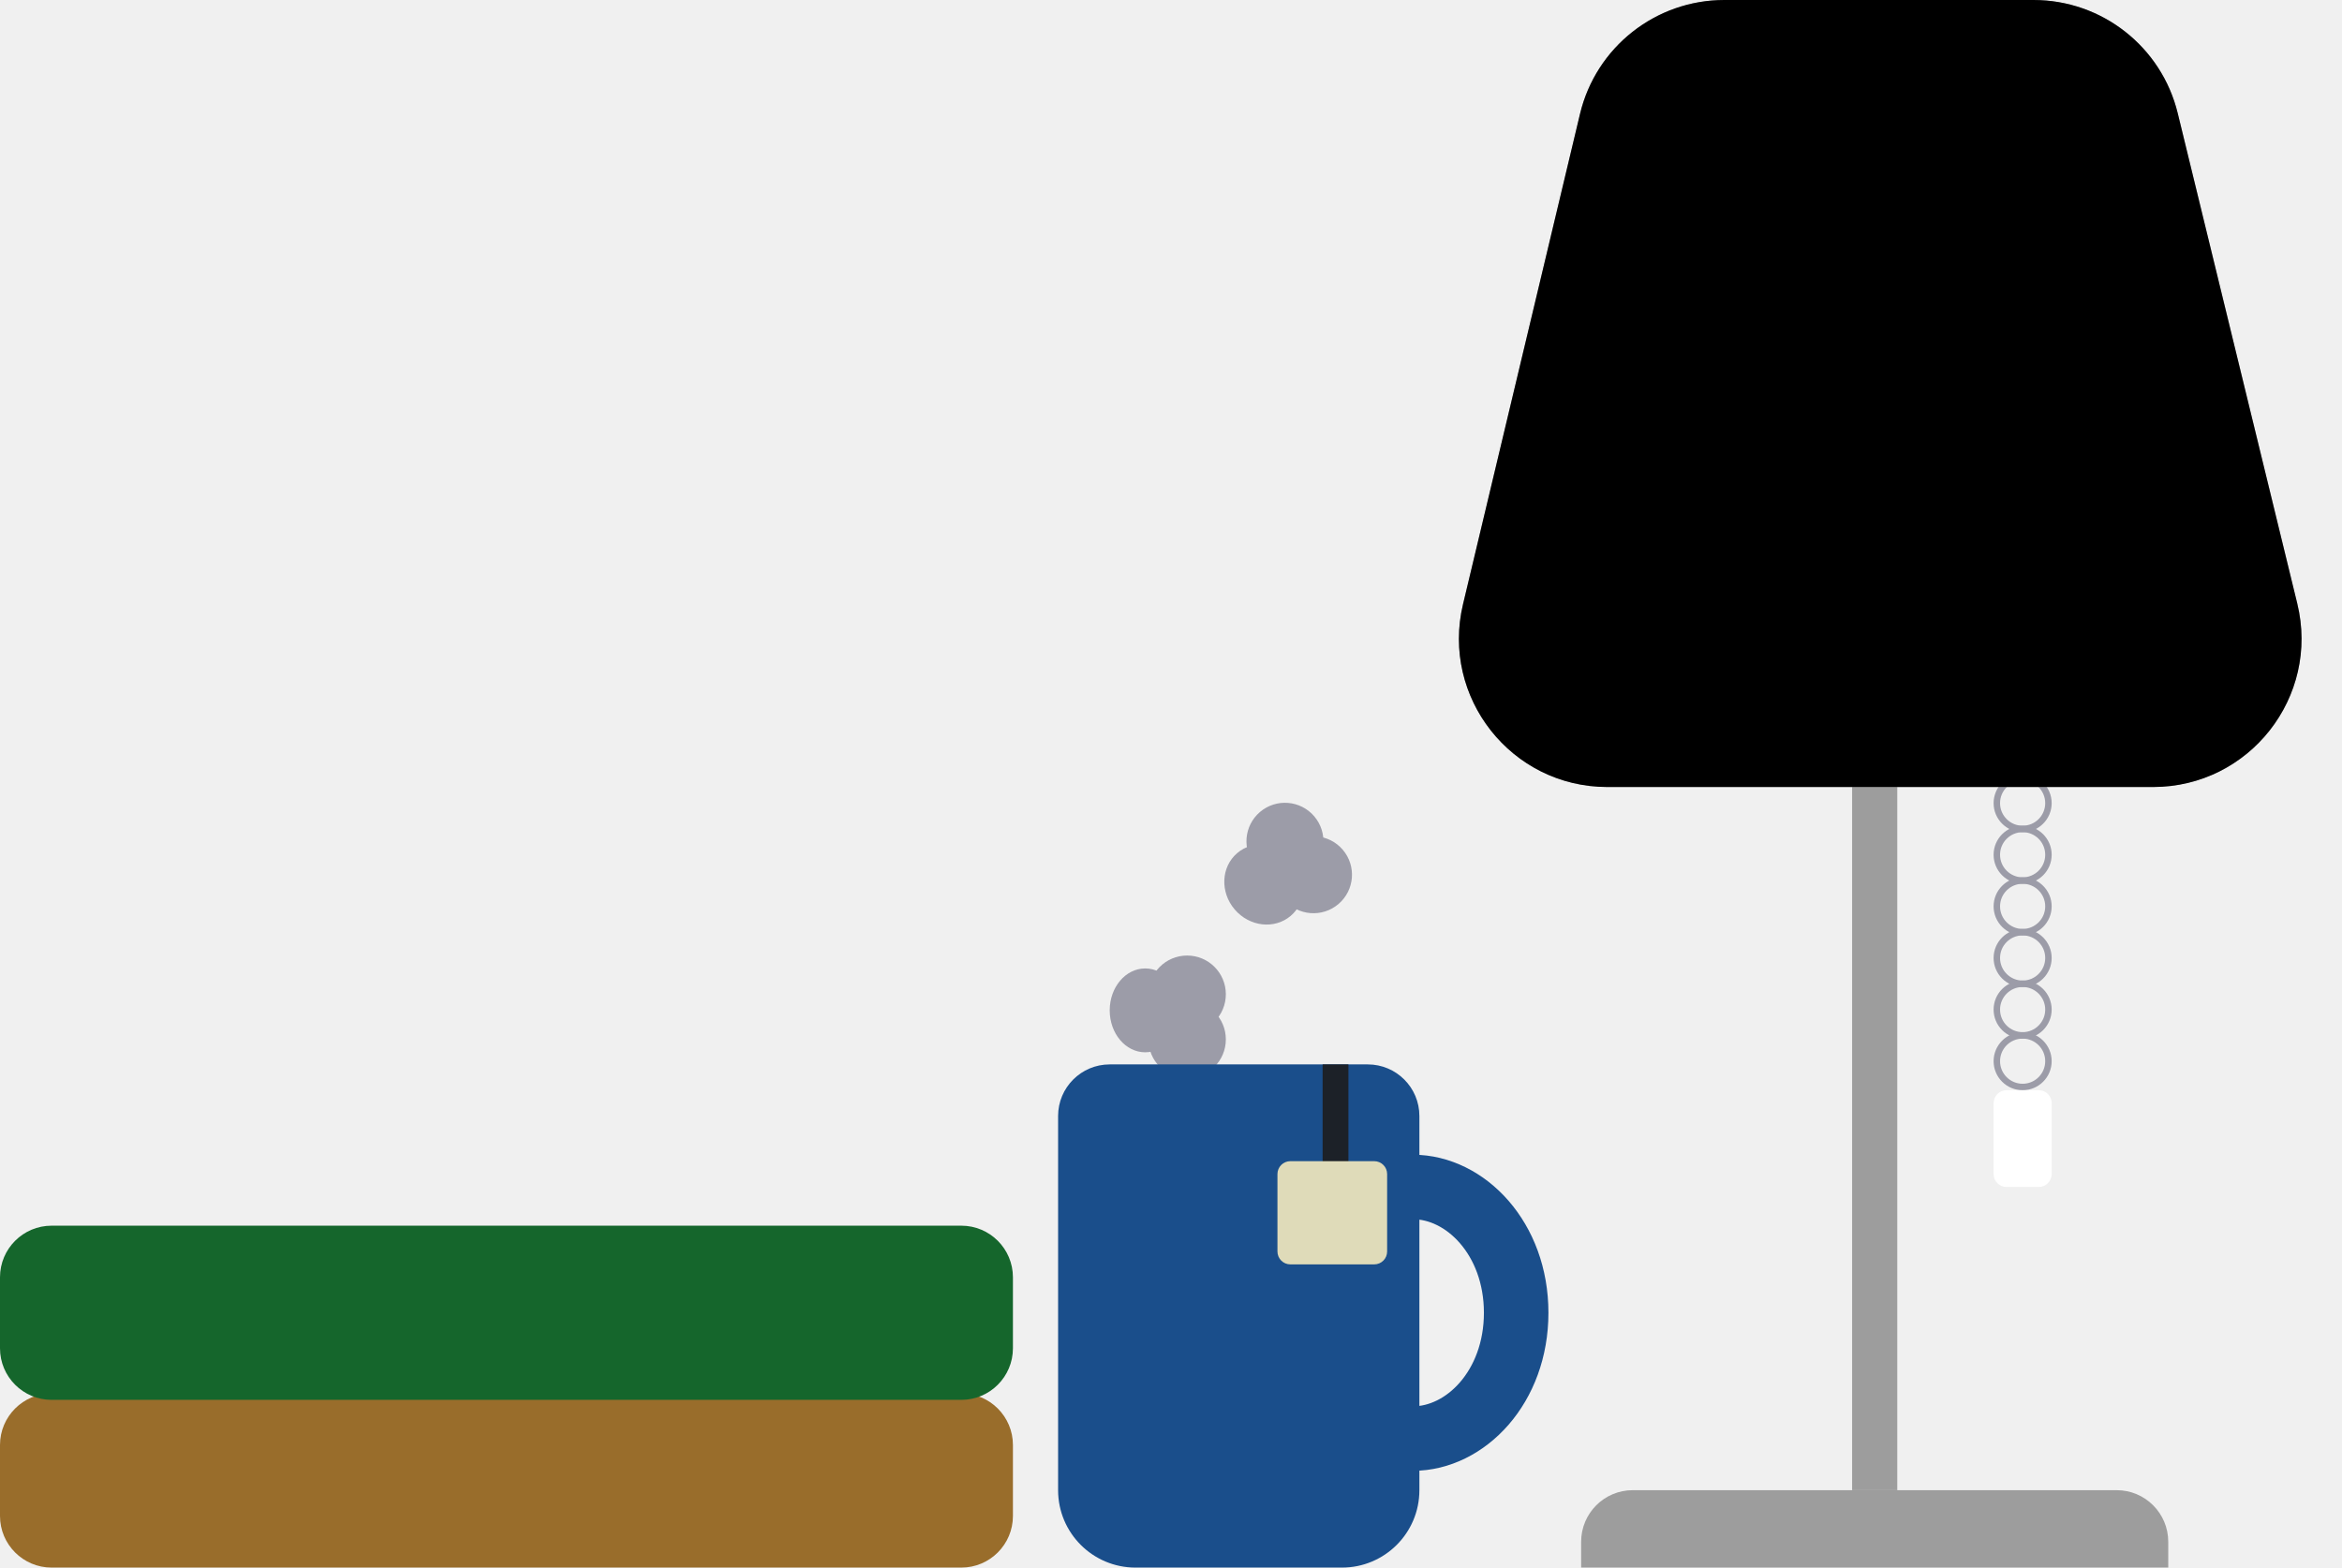
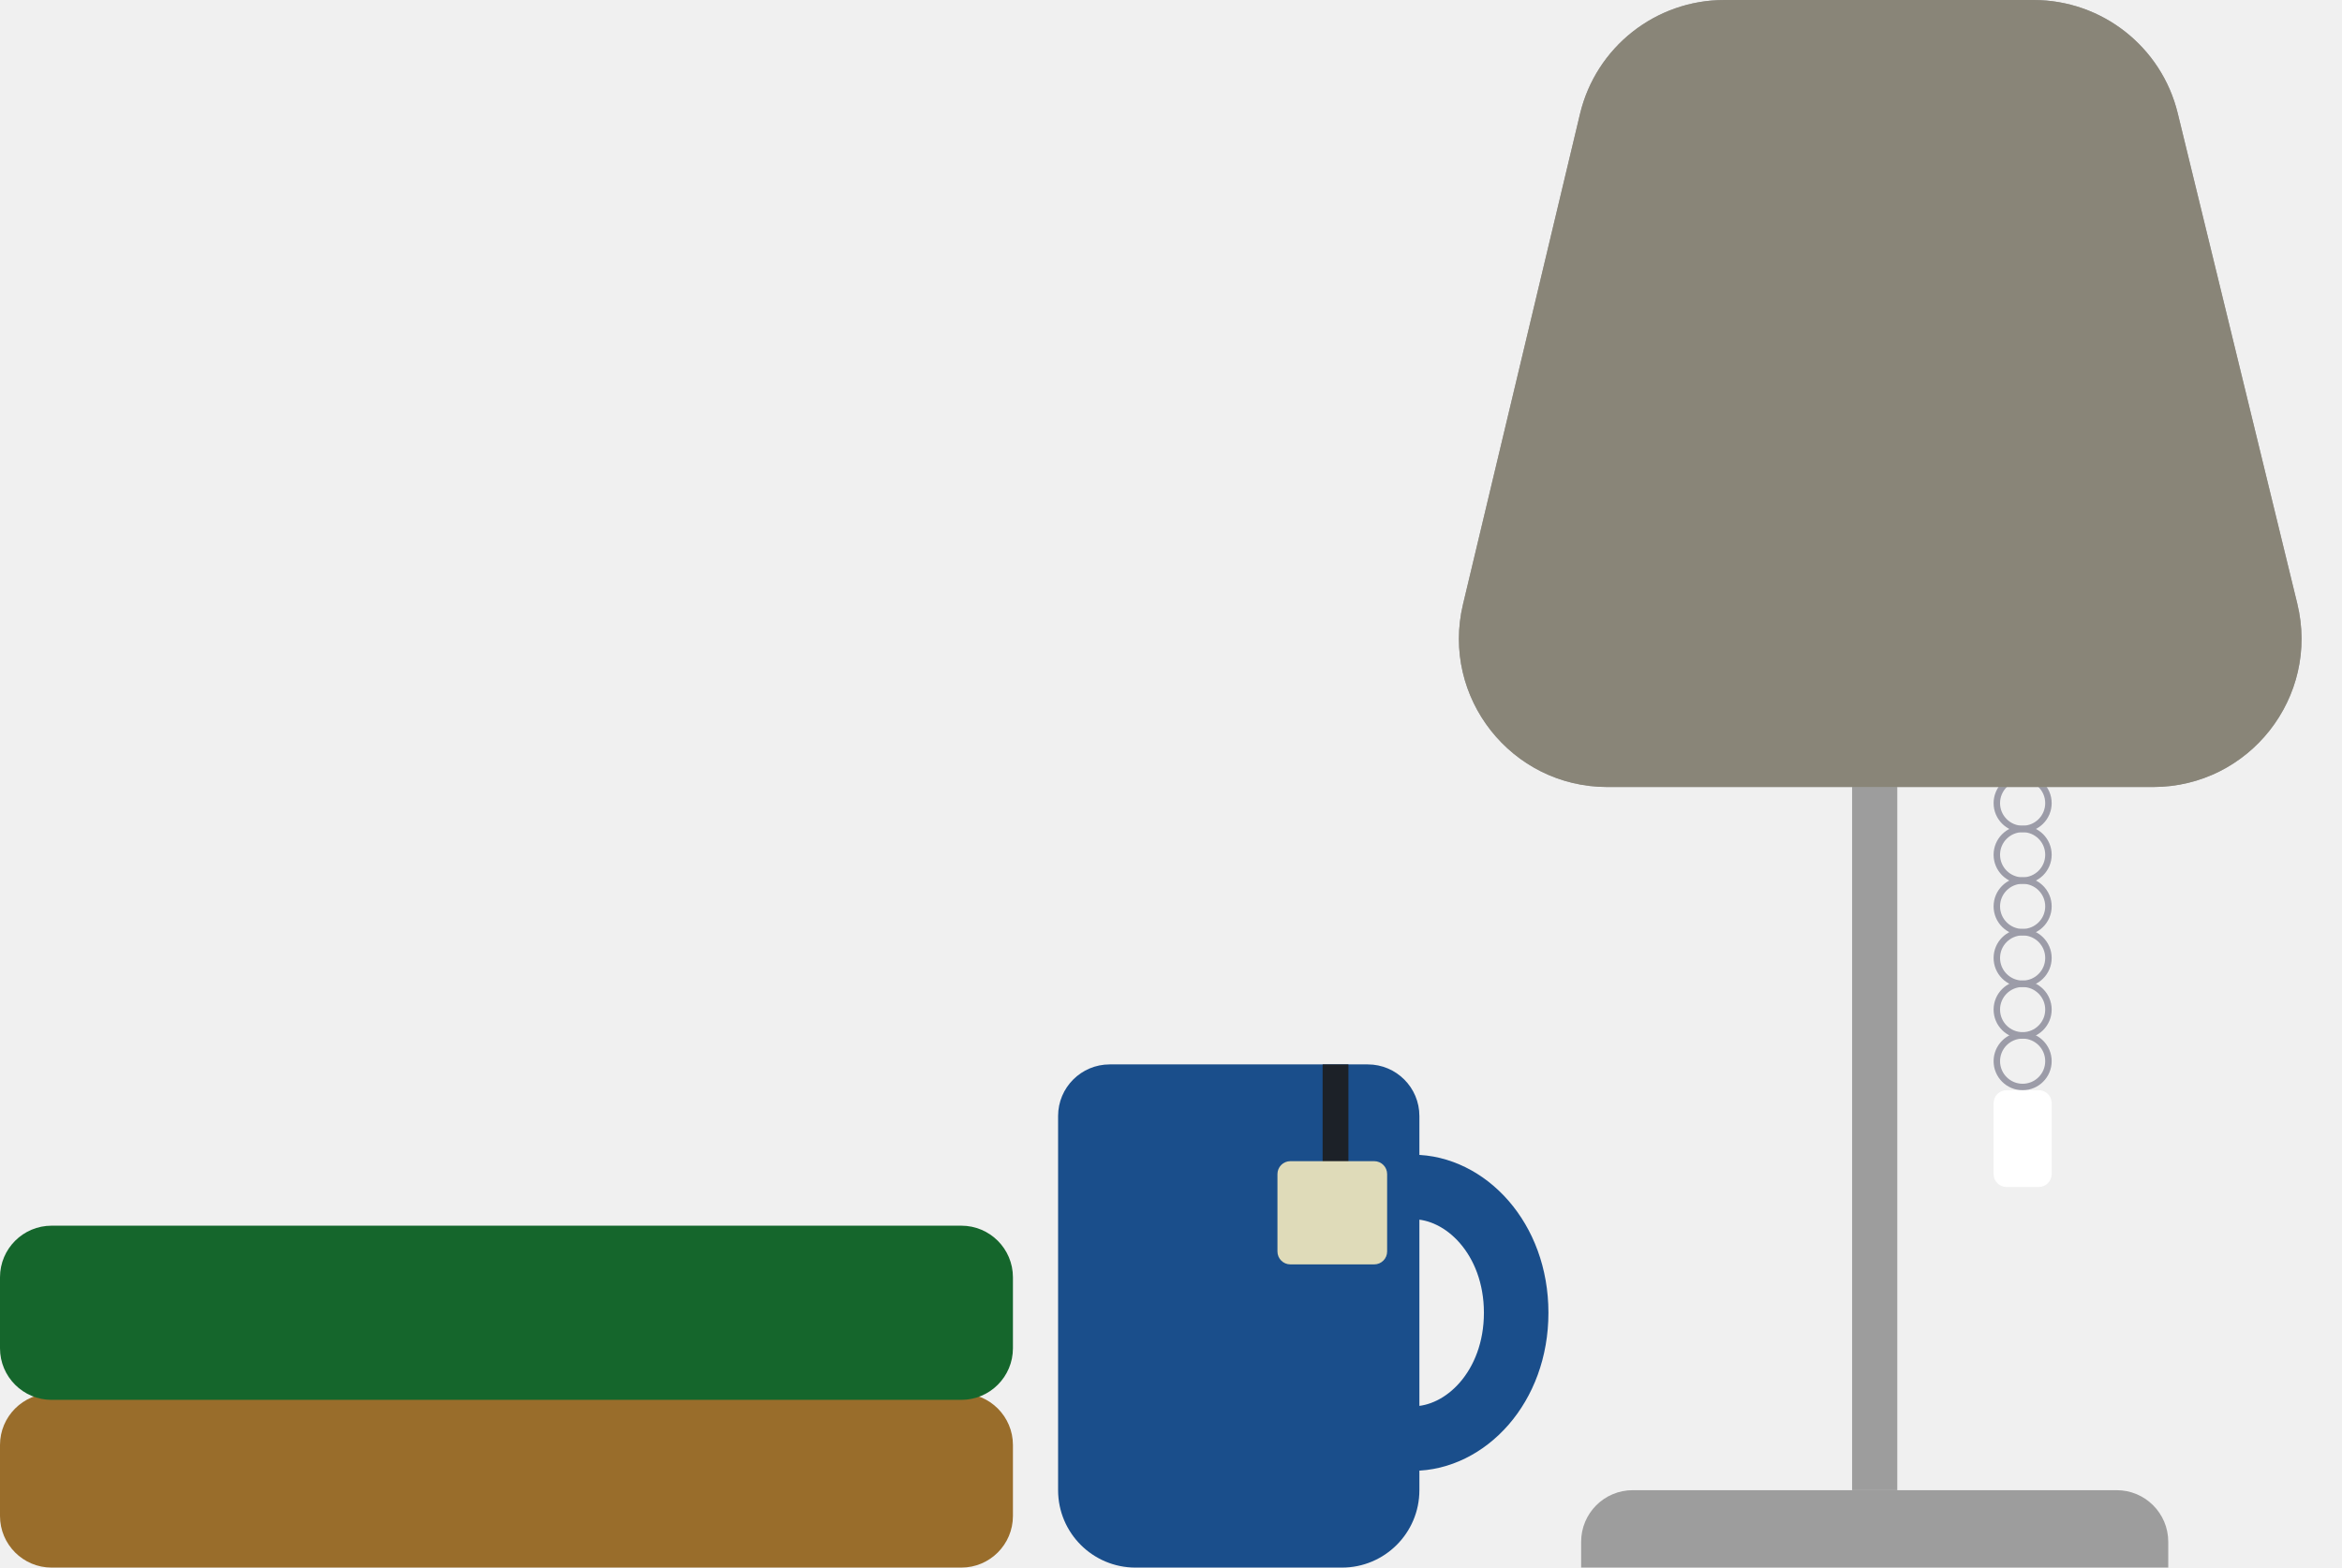
<svg xmlns="http://www.w3.org/2000/svg" width="363" height="243" viewBox="0 0 363 243" fill="none">
  <circle cx="313.5" cy="124.5" r="4" stroke="#9C9CA8" />
  <circle cx="313.5" cy="132.5" r="4" stroke="#9C9CA8" />
  <circle cx="313.5" cy="140.5" r="4" stroke="#9C9CA8" />
  <circle cx="313.5" cy="148.5" r="4" stroke="#9C9CA8" />
  <circle cx="313.5" cy="156.5" r="4" stroke="#9C9CA8" />
  <circle cx="313.5" cy="164.5" r="4" stroke="#9C9CA8" />
  <rect x="309" y="169" width="9" height="15" rx="2" fill="white" />
-   <ellipse cx="177.5" cy="156.623" rx="5.5" ry="6.5" fill="#9C9CA8" />
-   <ellipse cx="195.91" cy="137.106" rx="5.966" ry="6.392" transform="rotate(-40.4618 195.91 137.106)" fill="#9C9CA8" />
-   <circle cx="184" cy="161.123" r="6" fill="#9C9CA8" />
-   <circle cx="203.587" cy="135.599" r="5.966" transform="rotate(-40.4618 203.587 135.599)" fill="#9C9CA8" />
-   <circle cx="184" cy="154.123" r="6" fill="#9C9CA8" />
-   <circle cx="199.161" cy="130.411" r="5.966" transform="rotate(-40.4618 199.161 130.411)" fill="#9C9CA8" />
  <path d="M164 173C164 168.582 167.582 165 172 165H212C216.418 165 220 168.582 220 173V231C220 237.627 214.627 243 208 243H176C169.373 243 164 237.627 164 231V173Z" fill="#1A4E8B" />
  <path d="M235 203.5C235 215.02 227.141 223 219 223C210.859 223 203 215.02 203 203.5C203 191.98 210.859 184 219 184C227.141 184 235 191.98 235 203.5Z" stroke="#1A4E8B" stroke-width="10" />
  <rect x="294.07" y="121" width="110" height="7" transform="rotate(90 294.07 121)" fill="#9D9D9D" />
  <path d="M244.892 17.663C247.363 7.307 256.618 0 267.264 0H315.194C325.798 0 335.028 7.25 337.54 17.553L356.066 93.553C359.596 108.036 348.627 122 333.72 122H249.133C234.272 122 223.312 108.118 226.761 93.663L244.892 17.663Z" fill="#A2A2A2" />
-   <path d="M244.892 17.663C247.363 7.307 256.618 0 267.264 0H315.194C325.798 0 335.028 7.25 337.54 17.553L356.066 93.553C359.596 108.036 348.627 122 333.72 122H249.133C234.272 122 223.312 108.118 226.761 93.663L244.892 17.663Z" fill="#000000" />
+   <path d="M244.892 17.663C247.363 7.307 256.618 0 267.264 0H315.194C325.798 0 335.028 7.25 337.54 17.553L356.066 93.553C359.596 108.036 348.627 122 333.72 122H249.133C234.272 122 223.312 108.118 226.761 93.663L244.892 17.663Z" fill="#898578" />
  <path d="M245.07 239C245.07 234.582 248.652 231 253.07 231H328.07C332.489 231 336.07 234.582 336.07 239V243H245.07V239Z" fill="#9D9D9D" />
  <path d="M207 165V188" stroke="#1C2128" stroke-width="4" />
  <rect x="198" y="180" width="17" height="16" rx="2" fill="#DFDBB9" />
  <rect y="216" width="157" height="27" rx="8" fill="#996D2B" />
  <rect y="190" width="157" height="27" rx="8" fill="#15662C" />
</svg>
